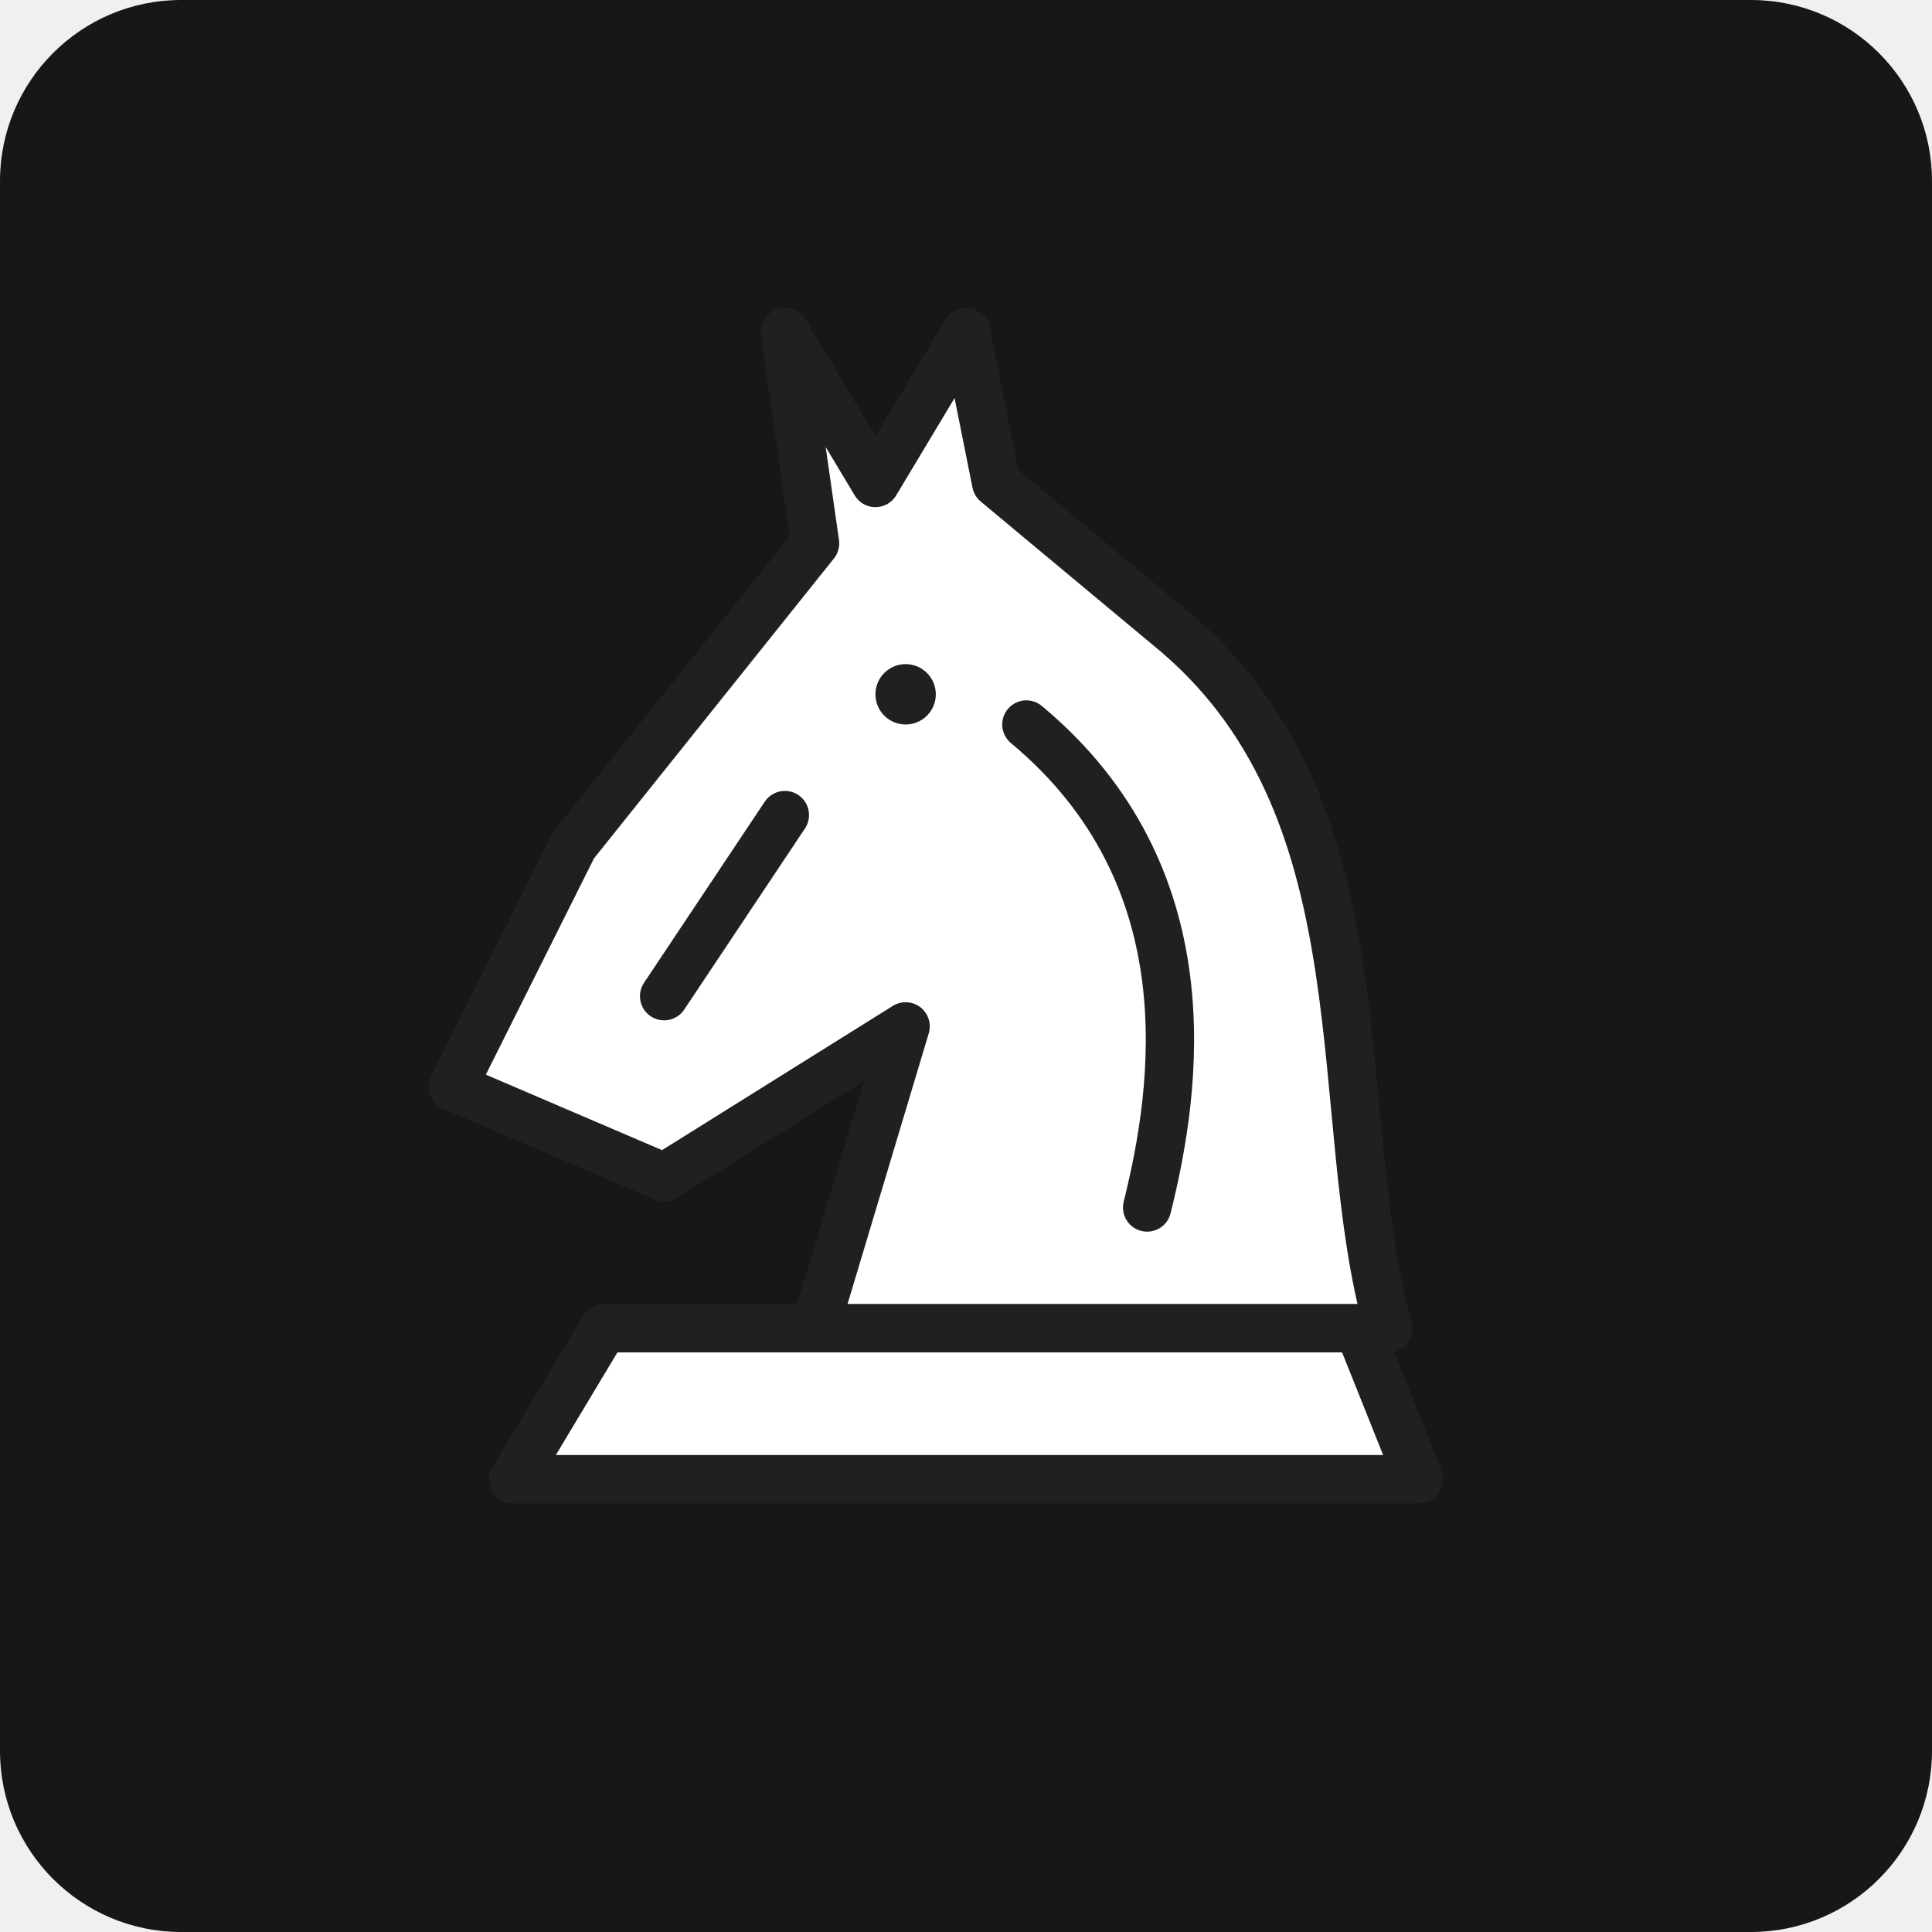
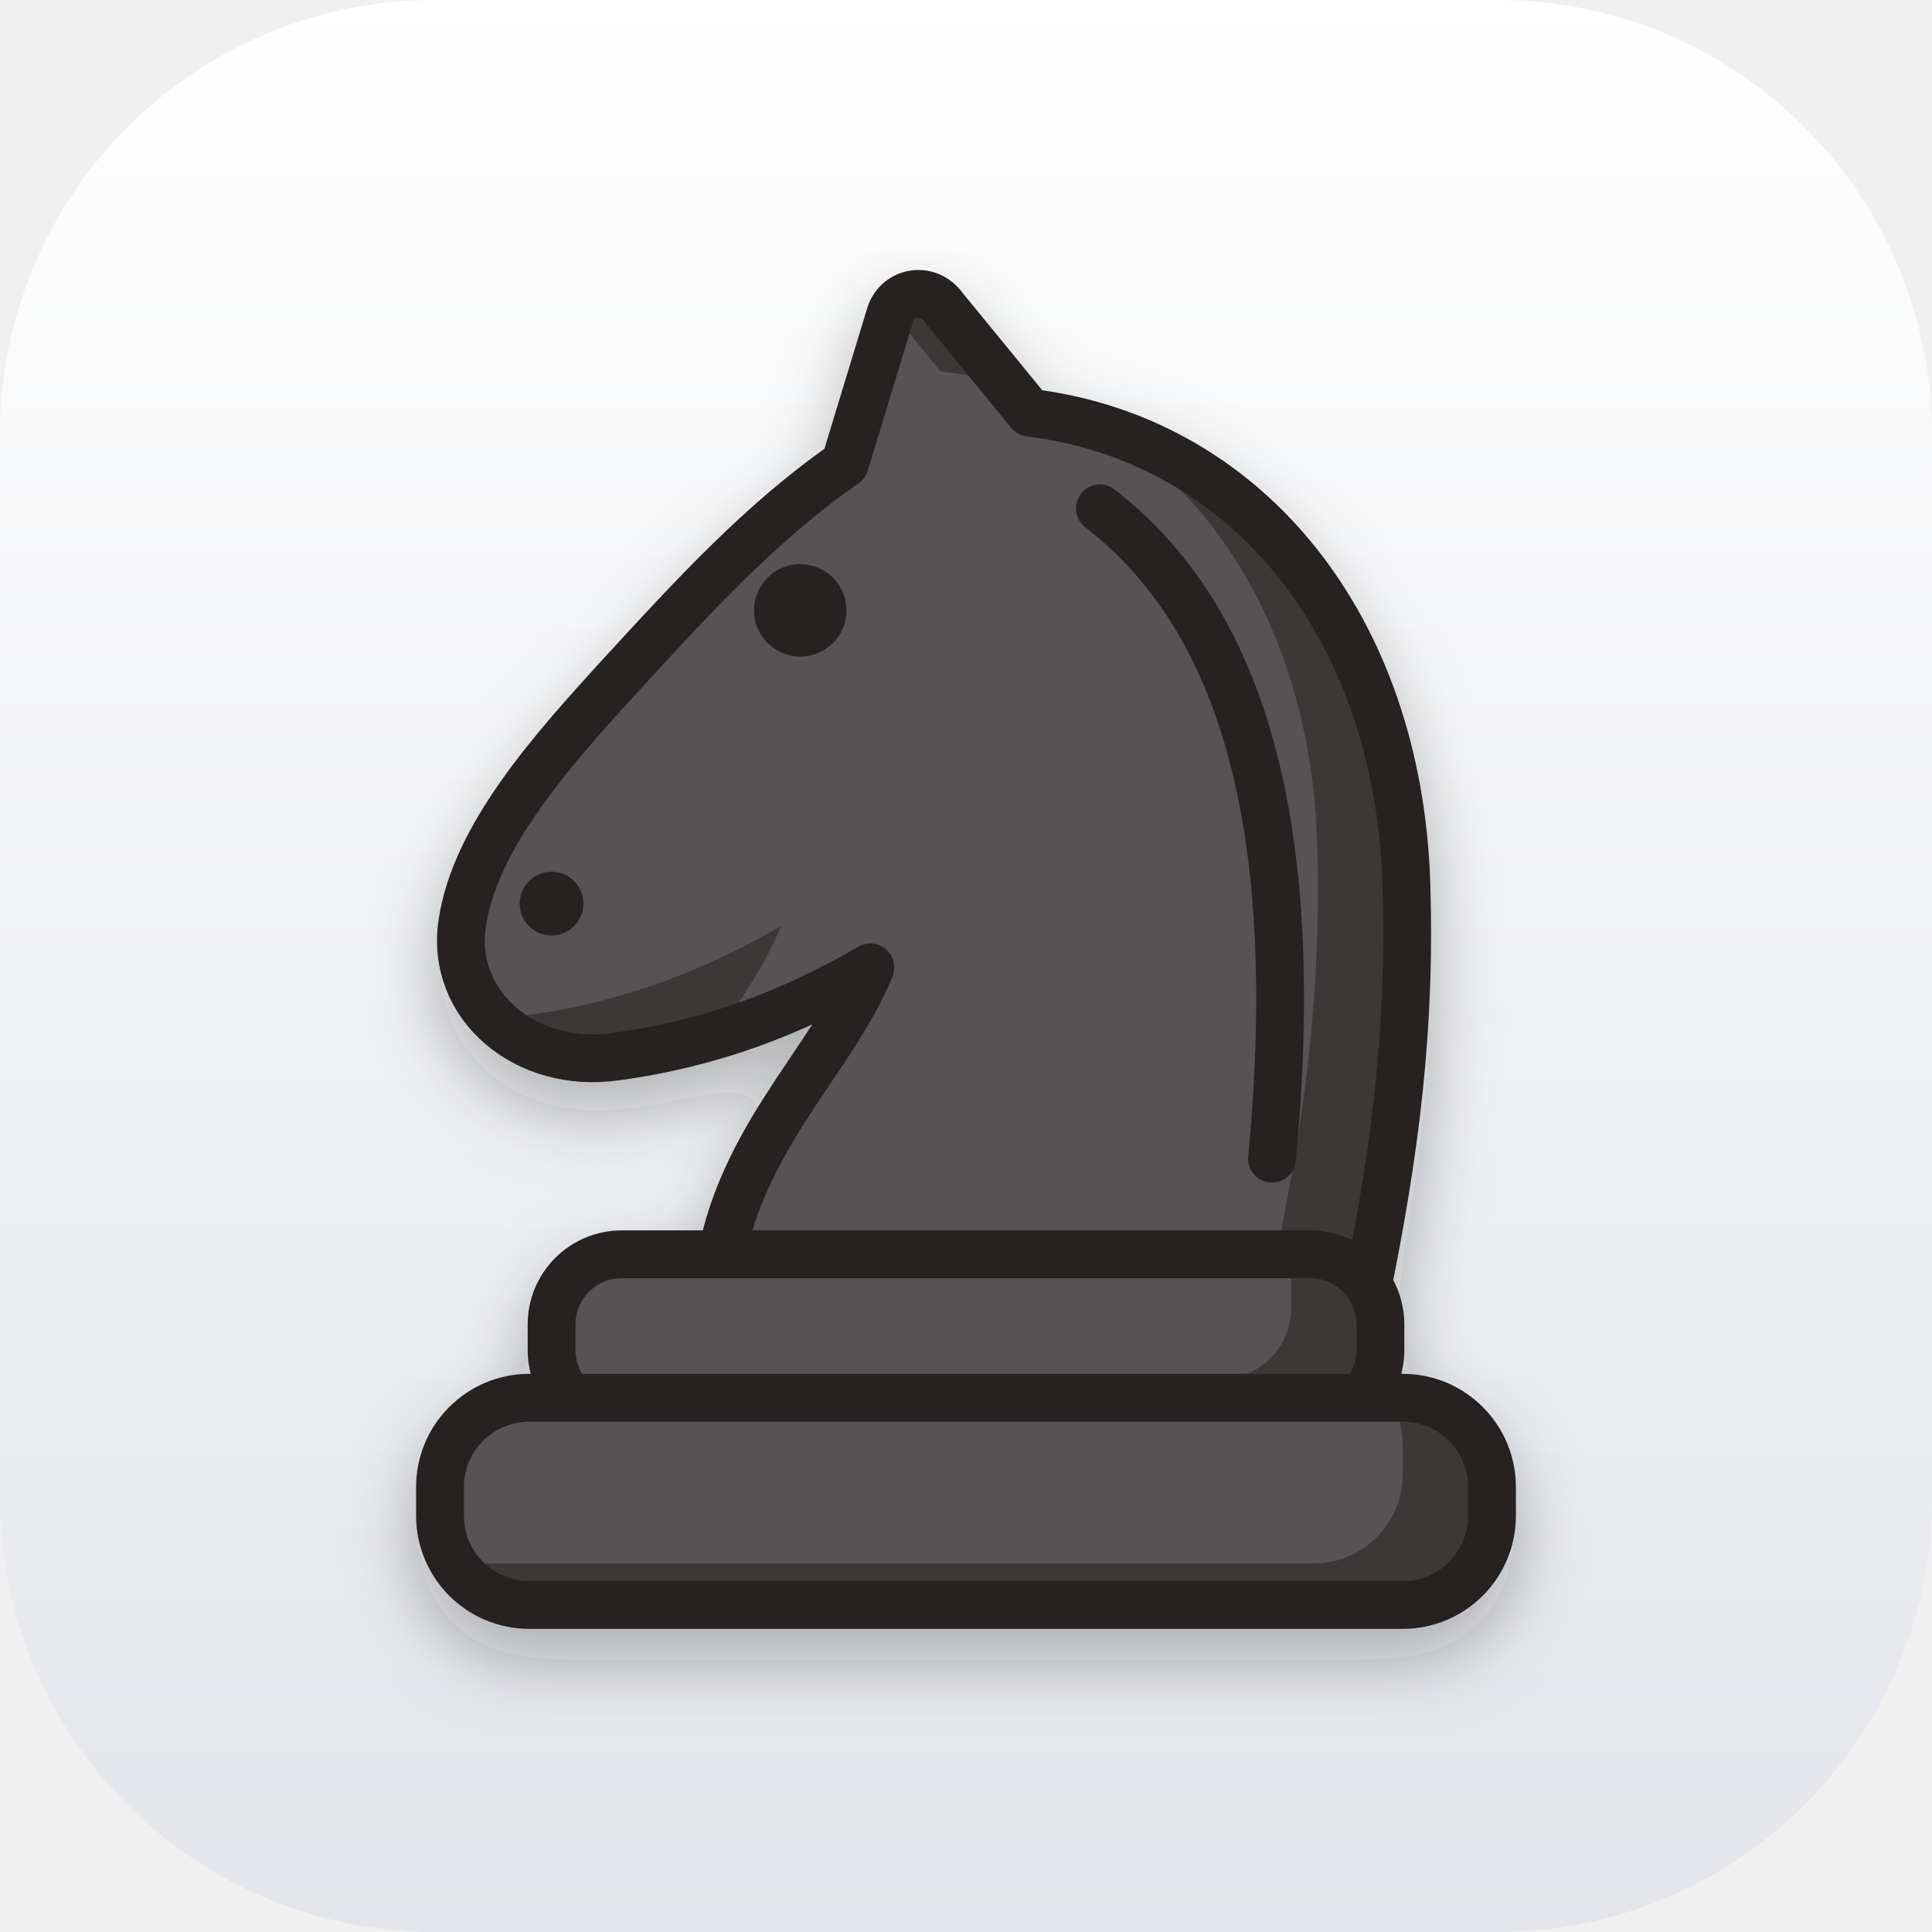
- <svg xmlns="http://www.w3.org/2000/svg" viewBox="0 0 64 64">
-   <rect width="64" height="64" rx="6" fill="#171717" />
-   <g transform="translate(8 7)" fill="#fff" stroke="#202020" stroke-width="1.6" stroke-linecap="round" stroke-linejoin="round">
-     <path d="m18 4 1 7-8 10-4 8 7 3 8-5-3 10h19c-2-7 0-17-7-23L25 9l-1-5-3 5z" />
-     <path d="m18 20-4 6m12-9c6 5 5 12 4 16M12 37h25l2 5H9z" />
-     <circle cx="22" cy="16" r="1" fill="#202020" stroke="none" />
+ <svg xmlns="http://www.w3.org/2000/svg" viewBox="0 0 100 100">
+   <defs>
+     <linearGradient id="bg" x1="0" y1="0" x2="0" y2="1">
+       <stop offset="0" stop-color="#ffffff" />
+       <stop offset="1" stop-color="#e3e5ea" />
+     </linearGradient>
+     <filter id="lift" x="-20%" y="-20%" width="140%" height="140%">
+       <feDropShadow dx="0" dy="1.6" stdDeviation="1.8" flood-color="#1d1d1f" flood-opacity="0.3" />
+     </filter>
+     <clipPath id="c0">
+       <path d="M16.2 34C16.6 29.6 19.8 27 21 24C18.6 25.4 16 26.4 13 26.8C10.2 27.2 7.8 25.2 8.2 22.6C8.6 19.9 11 17.2 13.2 14.8C15.4 12.4 17.6 10 20.2 8.2L21.6 3.6C21.8 2.8 22.8 2.6 23.3 3.3L26 6.6C32.6 7.4 37.4 13 37.8 21C38 26 37.4 30 36.6 34Z" />
+     </clipPath>
+     <clipPath id="c1">
+       <path d="M13.2 33H34.8A2.2 2.2 0 0 1 37 35.2V36A2.2 2.2 0 0 1 34.8 38.2H13.2A2.2 2.2 0 0 1 11 36V35.2A2.2 2.2 0 0 1 13.2 33Z" />
+     </clipPath>
+     <clipPath id="c2">
+       <path d="M10.3 37.5H37.7A2.8 2.8 0 0 1 40.5 40.3V41.2A2.8 2.8 0 0 1 37.7 44H10.3A2.8 2.8 0 0 1 7.5 41.2V40.3A2.8 2.8 0 0 1 10.3 37.5Z" />
+     </clipPath>
+   </defs>
+   <rect width="100" height="100" rx="22.5" fill="url(#bg)" />
+   <g filter="url(#lift)">
+     <g transform="translate(10.4 10.4725) scale(1.65)" stroke-linecap="round" stroke-linejoin="round">
+       <g clip-path="url(#c0)">
+         <path d="M16.2 34C16.6 29.6 19.8 27 21 24C18.6 25.4 16 26.4 13 26.8C10.2 27.2 7.8 25.2 8.2 22.6C8.6 19.9 11 17.2 13.2 14.8C15.4 12.4 17.6 10 20.2 8.2L21.6 3.6C21.8 2.8 22.8 2.6 23.3 3.3L26 6.6C32.6 7.4 37.4 13 37.8 21C38 26 37.4 30 36.6 34Z" fill="#3b3938" />
+         <path d="M16.2 34C16.6 29.6 19.8 27 21 24C18.6 25.4 16 26.4 13 26.8C10.2 27.2 7.8 25.2 8.2 22.6C8.6 19.9 11 17.2 13.2 14.8C15.4 12.4 17.6 10 20.2 8.2L21.6 3.6C21.8 2.8 22.8 2.6 23.3 3.3L26 6.6C32.6 7.4 37.4 13 37.8 21C38 26 37.4 30 36.6 34Z" fill="#555352" transform="translate(-2.8 -1.3)" />
+       </g>
+       <path d="M16.2 34C16.6 29.6 19.8 27 21 24C18.6 25.4 16 26.4 13 26.8C10.2 27.2 7.8 25.2 8.2 22.6C8.6 19.9 11 17.2 13.2 14.8C15.4 12.4 17.6 10 20.2 8.2L21.6 3.6C21.8 2.8 22.8 2.6 23.3 3.3L26 6.6C32.6 7.4 37.4 13 37.8 21C38 26 37.4 30 36.6 34Z" fill="none" stroke="#252423" stroke-width="1.5" />
+       <g clip-path="url(#c1)">
+         <path d="M13.2 33H34.8A2.2 2.2 0 0 1 37 35.2V36A2.2 2.2 0 0 1 34.8 38.2H13.2A2.2 2.2 0 0 1 11 36V35.2A2.2 2.2 0 0 1 13.2 33Z" fill="#3b3938" />
+         <path d="M13.2 33H34.8A2.2 2.2 0 0 1 37 35.2V36A2.2 2.2 0 0 1 34.8 38.2H13.2A2.2 2.2 0 0 1 11 36V35.2A2.2 2.2 0 0 1 13.2 33Z" fill="#555352" transform="translate(-2.8 -1.3)" />
+       </g>
+       <path d="M13.2 33H34.8A2.2 2.2 0 0 1 37 35.2V36A2.2 2.2 0 0 1 34.8 38.2H13.2A2.2 2.2 0 0 1 11 36V35.2A2.2 2.2 0 0 1 13.2 33Z" fill="none" stroke="#252423" stroke-width="1.5" />
+       <g clip-path="url(#c2)">
+         <path d="M10.3 37.5H37.7A2.8 2.8 0 0 1 40.5 40.3V41.2A2.8 2.8 0 0 1 37.7 44H10.3A2.8 2.8 0 0 1 7.5 41.2V40.3A2.8 2.8 0 0 1 10.3 37.5Z" fill="#3b3938" />
+         <path d="M10.3 37.5H37.7A2.8 2.8 0 0 1 40.5 40.3V41.2A2.8 2.8 0 0 1 37.7 44H10.3A2.8 2.8 0 0 1 7.5 41.2V40.3A2.8 2.8 0 0 1 10.3 37.5Z" fill="#555352" transform="translate(-2.8 -1.3)" />
+       </g>
+       <path d="M10.3 37.5H37.7A2.8 2.8 0 0 1 40.5 40.3V41.2A2.8 2.8 0 0 1 37.7 44H10.3A2.8 2.8 0 0 1 7.5 41.2V40.3A2.8 2.8 0 0 1 10.3 37.5Z" fill="none" stroke="#252423" stroke-width="1.5" />
+       <path d="M28.2 9.6C32.6 13 34.6 19.4 33.6 30" fill="none" stroke="#252423" stroke-width="1.5" />
+       <path d="M17.35 12.8A1.45 1.45 0 1 0 20.25 12.8A1.45 1.45 0 1 0 17.35 12.8Z" fill="#252423" />
+       <path d="M10 22A1 1 0 1 0 12 22A1 1 0 1 0 10 22Z" fill="#252423" />
+     </g>
  </g>
</svg>
